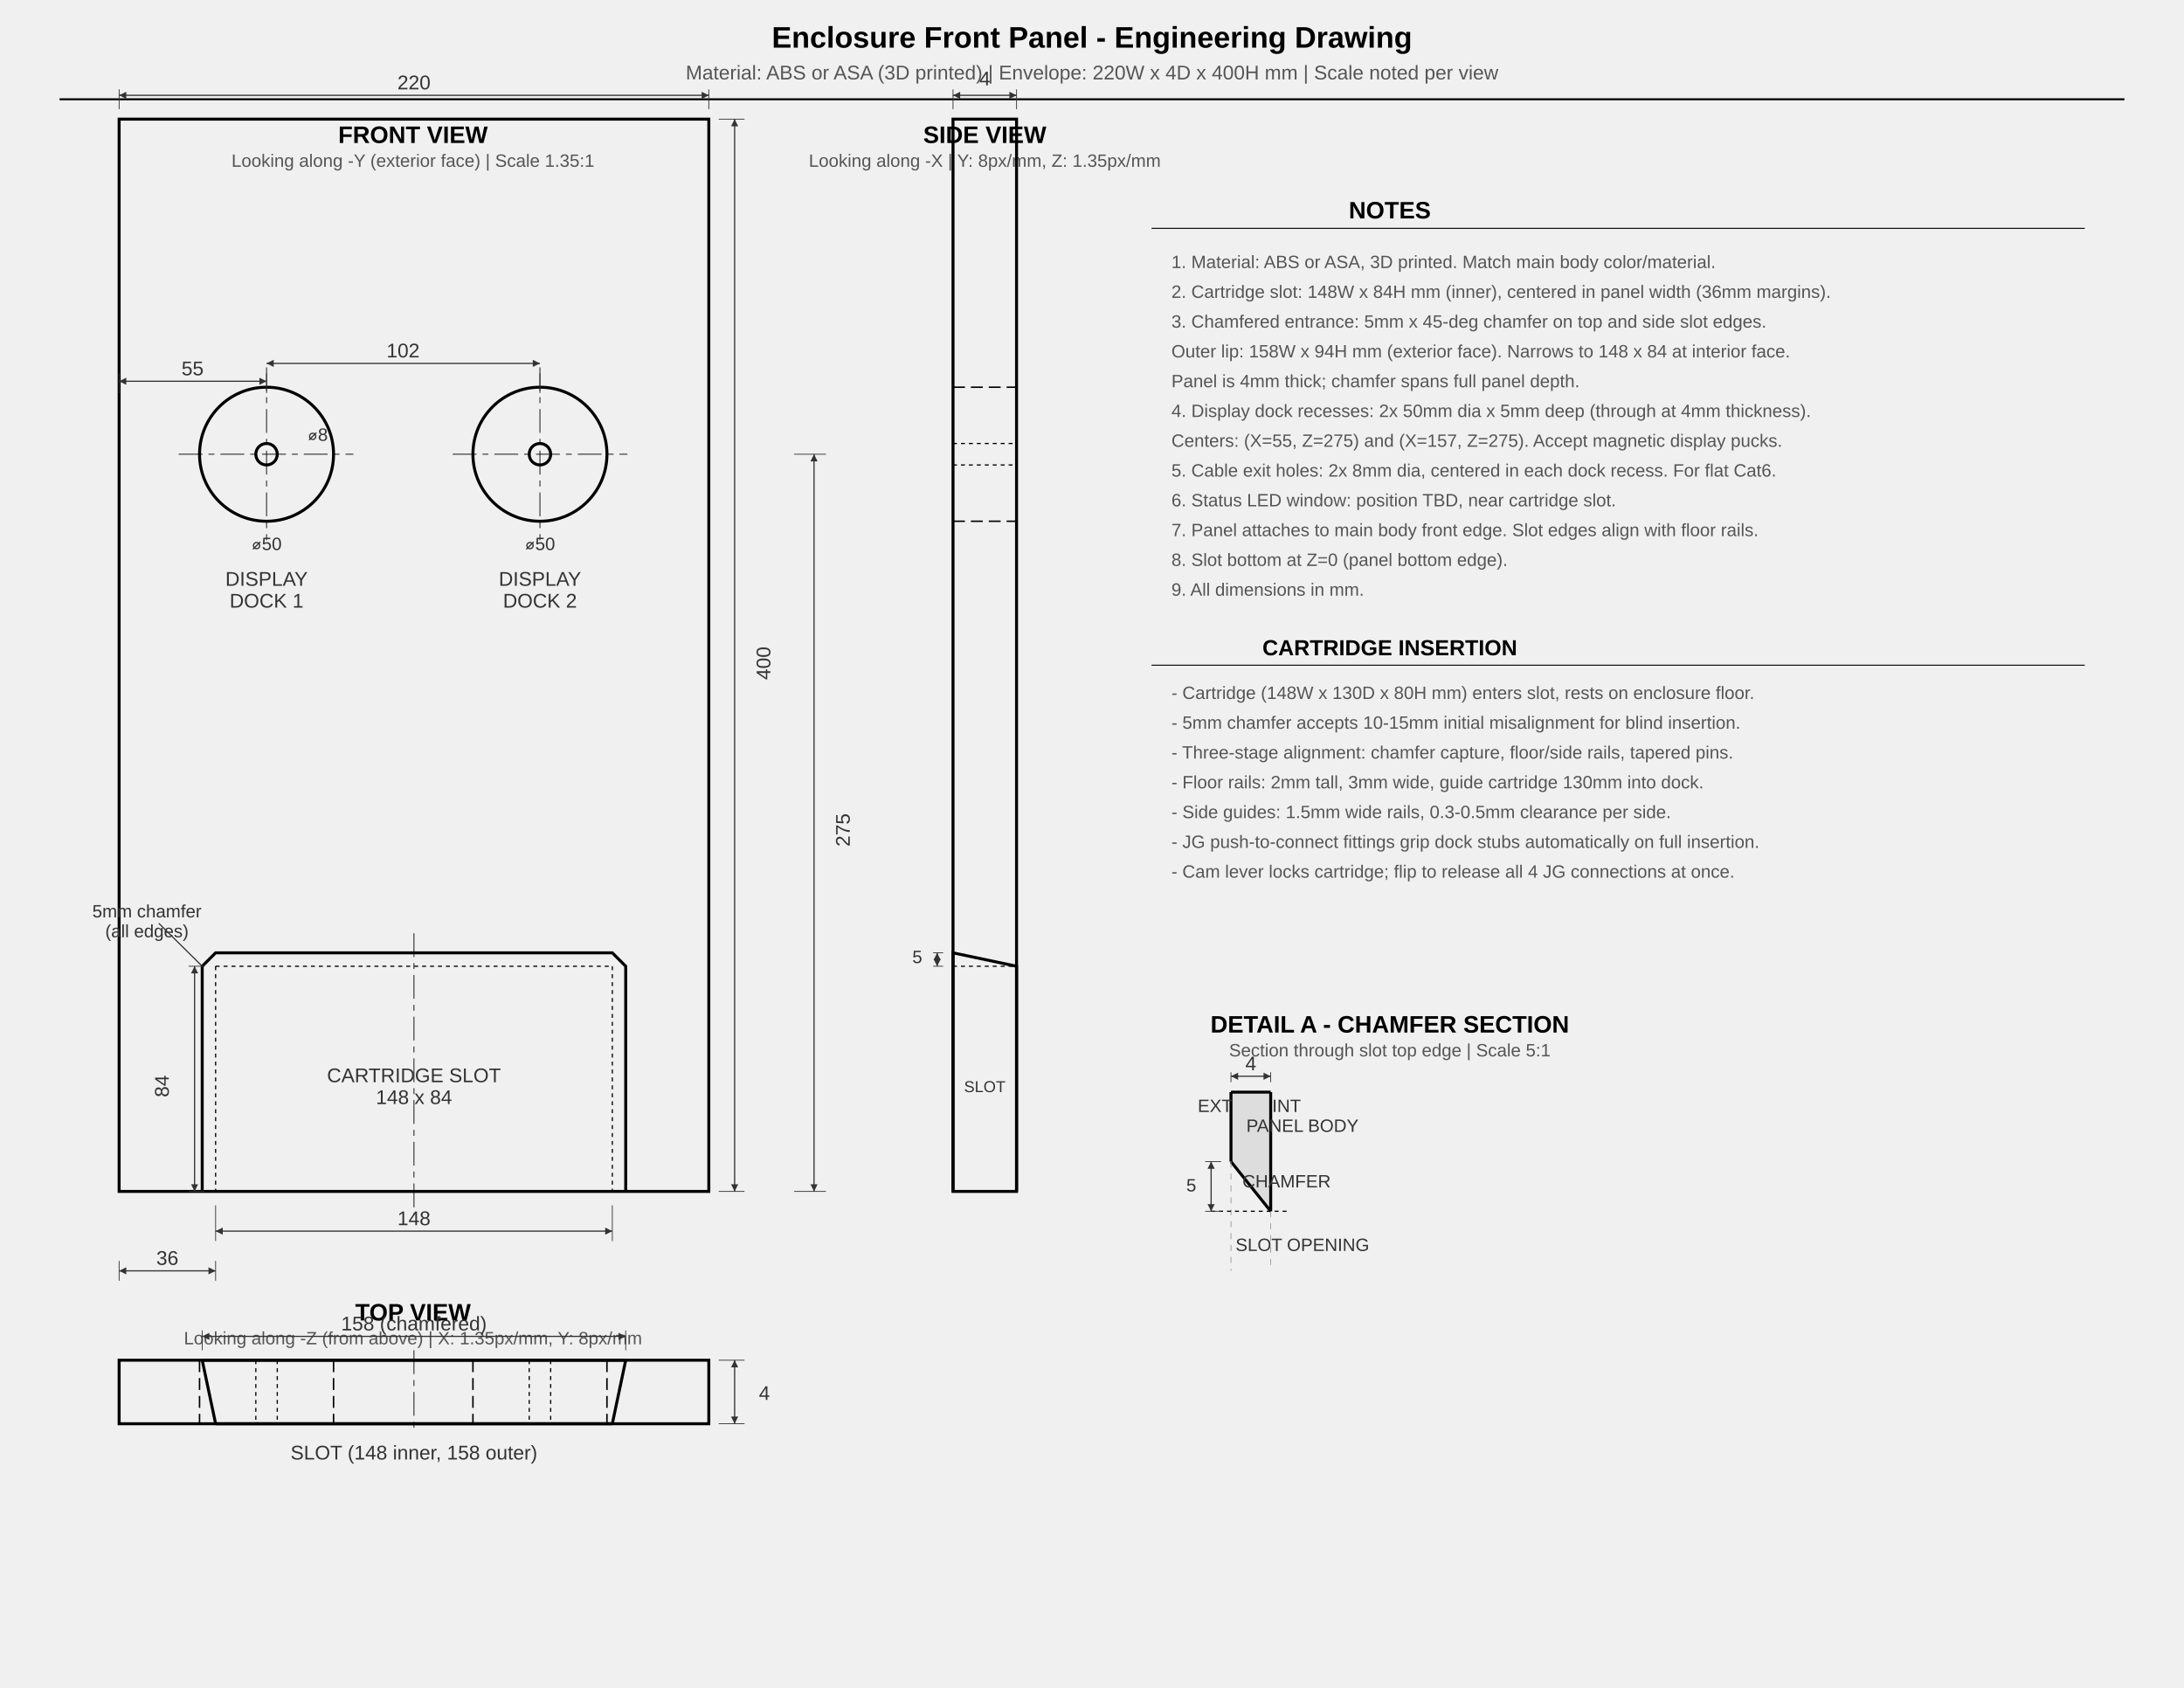
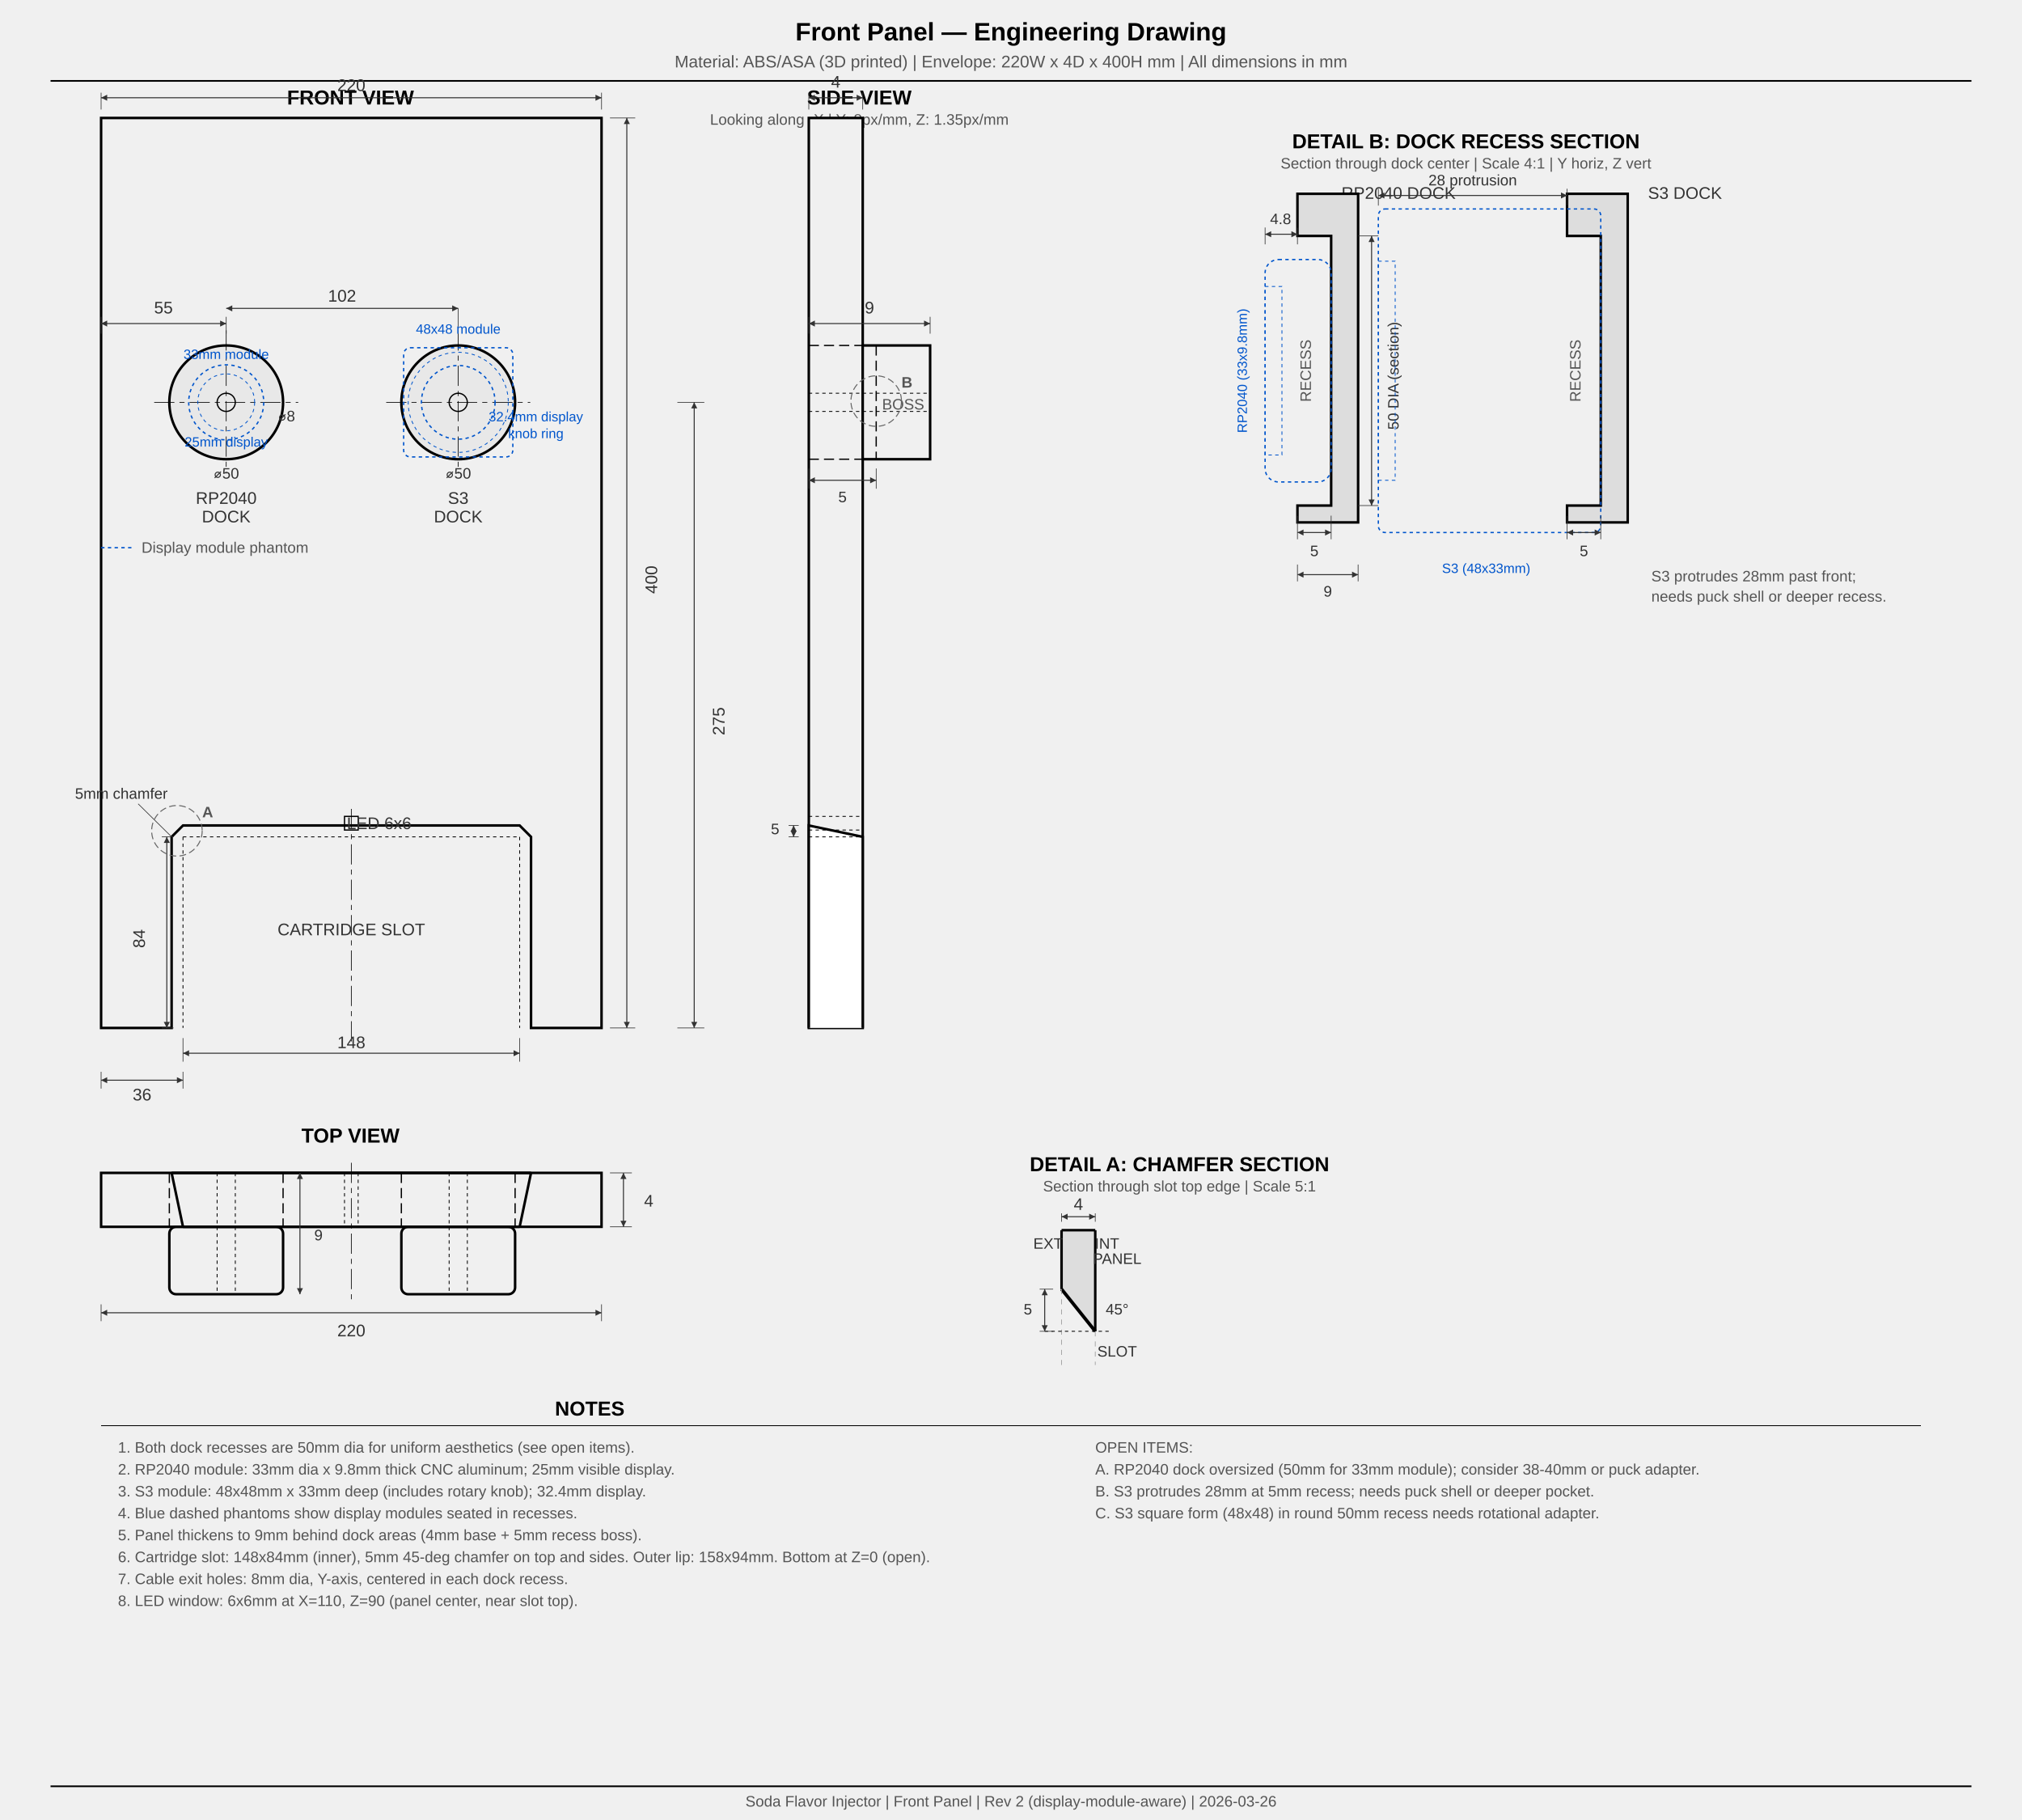
- <svg xmlns="http://www.w3.org/2000/svg" viewBox="0 0 1100 850" width="1100" height="850" font-family="Arial, Helvetica, sans-serif">
+ <svg xmlns="http://www.w3.org/2000/svg" viewBox="0 0 1200 1080" width="1200" height="1080" font-family="Arial, Helvetica, sans-serif">
  <style>
-     .outline { fill: none; stroke: #000; stroke-width: 1.5; }
-     .outline-thin { fill: none; stroke: #000; stroke-width: 0.75; }
-     .hidden { fill: none; stroke: #000; stroke-width: 0.75; stroke-dasharray: 6,3; }
-     .hidden-thin { fill: none; stroke: #000; stroke-width: 0.6; stroke-dasharray: 2,2; }
-     .center { fill: none; stroke: #000; stroke-width: 0.4; stroke-dasharray: 12,3,3,3; }
-     .dim { fill: none; stroke: #333; stroke-width: 0.6; }
-     .ext { fill: none; stroke: #333; stroke-width: 0.4; }
-     .dim-text { font-size: 10px; fill: #333; text-anchor: middle; }
-     .dim-sm { font-size: 9px; fill: #333; text-anchor: middle; }
-     .label { font-size: 10px; fill: #333; text-anchor: middle; }
-     .viewlbl { font-size: 12px; font-weight: bold; fill: #000; text-anchor: middle; }
-     .note { font-size: 9px; fill: #555; }
-     .title-text { font-size: 15px; fill: #000; font-weight: bold; text-anchor: middle; }
-     .subtitle { font-size: 10px; fill: #555; text-anchor: middle; }
-     .arrow { fill: #333; stroke: none; }
+     .outline     { fill: none; stroke: #000; stroke-width: 1.5; }
+     .outline-thin{ fill: none; stroke: #000; stroke-width: 0.75; }
+     .hidden      { fill: none; stroke: #000; stroke-width: 0.75; stroke-dasharray: 6,3; }
+     .hidden-thin { fill: none; stroke: #000; stroke-width: 0.5; stroke-dasharray: 2,2; }
+     .center      { fill: none; stroke: #000; stroke-width: 0.4; stroke-dasharray: 12,3,3,3; }
+     .phantom     { fill: none; stroke: #0055cc; stroke-width: 0.8; stroke-dasharray: 2,2; }
+     .phantom-thin{ fill: none; stroke: #0055cc; stroke-width: 0.5; stroke-dasharray: 2,2; }
+     .dim         { fill: none; stroke: #333; stroke-width: 0.6; }
+     .ext         { fill: none; stroke: #333; stroke-width: 0.4; }
+     .dim-text    { font-size: 10px; fill: #333; text-anchor: middle; }
+     .dim-sm      { font-size: 9px; fill: #333; text-anchor: middle; }
+     .label       { font-size: 10px; fill: #333; text-anchor: middle; }
+     .viewlbl     { font-size: 12px; font-weight: bold; fill: #000; text-anchor: middle; }
+     .note        { font-size: 9px; fill: #555; }
+     .title-text  { font-size: 15px; fill: #000; font-weight: bold; text-anchor: middle; }
+     .subtitle    { font-size: 10px; fill: #555; text-anchor: middle; }
+     .detail-circ { fill: none; stroke: #666; stroke-width: 0.6; stroke-dasharray: 4,2; }
+     .fill-light  { fill: #f0f0f0; stroke: none; }
+     .fill-recess { fill: #e8e8e8; stroke: none; }
+     .phant-label { font-size: 8px; fill: #0055cc; text-anchor: middle; }
  </style>
  <defs>
    <marker id="arrow" viewBox="0 0 10 10" refX="10" refY="5" markerWidth="6" markerHeight="6" orient="auto-start-reverse">
      <path d="M 0 0 L 10 5 L 0 10 z" fill="#333" />
    </marker>
  </defs>
-   <text x="550" y="24" class="title-text">Enclosure Front Panel - Engineering Drawing</text>
-   <text x="550" y="40" class="subtitle">Material: ABS or ASA (3D printed) | Envelope: 220W x 4D x 400H mm | Scale noted per view</text>
-   <line x1="30" y1="50" x2="1070" y2="50" stroke="#000" stroke-width="1" />
+   <text x="600" y="24" class="title-text">Front Panel — Engineering Drawing</text>
+   <text x="600" y="40" class="subtitle">Material: ABS/ASA (3D printed) | Envelope: 220W x 4D x 400H mm | All dimensions in mm</text>
+   <line x1="30" y1="48" x2="1170" y2="48" stroke="#000" stroke-width="1" />
  <g id="front-view">
-     <text x="208" y="72" class="viewlbl">FRONT VIEW</text>
-     <text x="208" y="84" class="note" text-anchor="middle">Looking along -Y (exterior face) | Scale 1.35:1</text>
-     <rect x="60" y="60" width="297" height="540" class="outline" />
-     <path d="M 101.85,600 L 101.85,486.6 L 108.6,479.85 L 308.4,479.85 L 315.15,486.6 L 315.15,600" fill="none" stroke="#000" stroke-width="1.5" />
-     <line x1="108.6" y1="486.6" x2="108.6" y2="600" class="hidden-thin" />
-     <line x1="308.4" y1="486.6" x2="308.4" y2="600" class="hidden-thin" />
-     <line x1="108.6" y1="486.6" x2="308.4" y2="486.6" class="hidden-thin" />
-     <line x1="208.5" y1="470" x2="208.5" y2="612" class="center" />
-     <circle cx="134.25" cy="228.75" r="33.75" class="outline" />
-     <circle cx="134.25" cy="228.75" r="5.4" class="outline" />
-     <line x1="134.25" y1="185" x2="134.25" y2="272" class="center" />
-     <line x1="90" y1="228.75" x2="178" y2="228.75" class="center" />
-     <circle cx="271.95" cy="228.75" r="33.75" class="outline" />
-     <circle cx="271.95" cy="228.75" r="5.4" class="outline" />
-     <line x1="271.95" y1="185" x2="271.95" y2="272" class="center" />
-     <line x1="228" y1="228.75" x2="316" y2="228.75" class="center" />
-     <line x1="60" y1="55" x2="60" y2="45" class="ext" />
-     <line x1="357" y1="55" x2="357" y2="45" class="ext" />
-     <line x1="60" y1="48" x2="357" y2="48" class="dim" marker-start="url(#arrow)" marker-end="url(#arrow)" />
-     <text x="208.5" y="45" class="dim-text">220</text>
-     <line x1="362" y1="60" x2="375" y2="60" class="ext" />
-     <line x1="362" y1="600" x2="375" y2="600" class="ext" />
-     <line x1="370" y1="60" x2="370" y2="600" class="dim" marker-start="url(#arrow)" marker-end="url(#arrow)" />
-     <text x="388" y="334" class="dim-text" transform="rotate(-90, 388, 334)">400</text>
-     <line x1="108.6" y1="607" x2="108.6" y2="625" class="ext" />
-     <line x1="308.4" y1="607" x2="308.4" y2="625" class="ext" />
-     <line x1="108.6" y1="620" x2="308.4" y2="620" class="dim" marker-start="url(#arrow)" marker-end="url(#arrow)" />
-     <text x="208.5" y="617" class="dim-text">148</text>
-     <line x1="95" y1="486.6" x2="103" y2="486.6" class="ext" />
-     <line x1="95" y1="600" x2="103" y2="600" class="ext" />
-     <line x1="98" y1="486.6" x2="98" y2="600" class="dim" marker-start="url(#arrow)" marker-end="url(#arrow)" />
-     <text x="85" y="547" class="dim-text" transform="rotate(-90, 85, 547)">84</text>
-     <line x1="60" y1="635" x2="60" y2="645" class="ext" />
-     <line x1="108.6" y1="635" x2="108.6" y2="645" class="ext" />
-     <line x1="60" y1="640" x2="108.6" y2="640" class="dim" marker-start="url(#arrow)" marker-end="url(#arrow)" />
-     <text x="84.3" y="637" class="dim-text">36</text>
-     <line x1="101.85" y1="486.6" x2="80" y2="465" class="dim" />
-     <text x="74" y="462" class="dim-sm" text-anchor="end">5mm chamfer</text>
-     <text x="74" y="472" class="dim-sm" text-anchor="end">(all edges)</text>
+     <text x="208" y="62" class="viewlbl">FRONT VIEW</text>
+     <path d="M 60,70 L 357,70 L 357,610 L 315.15,610 L 315.15,496.6              L 308.4,489.85 L 108.6,489.85 L 101.85,496.6 L 101.85,610              L 60,610 Z" class="fill-light" />
+     <path d="M 60,70 L 357,70 L 357,610 L 315.15,610 L 315.15,496.6              L 308.4,489.85 L 108.6,489.85 L 101.85,496.6 L 101.85,610              L 60,610 Z" class="outline" />
+     <line x1="108.6" y1="496.6" x2="108.6" y2="610" class="hidden-thin" />
+     <line x1="308.4" y1="496.6" x2="308.4" y2="610" class="hidden-thin" />
+     <line x1="108.6" y1="496.6" x2="308.4" y2="496.6" class="hidden-thin" />
+     <line x1="208.5" y1="480" x2="208.5" y2="618" class="center" />
+     <circle cx="134.25" cy="238.75" r="33.75" class="fill-recess" />
+     <circle cx="134.25" cy="238.75" r="33.75" class="outline" />
+     <line x1="134.25" y1="196" x2="134.25" y2="281" class="center" />
+     <line x1="91.5" y1="238.75" x2="177" y2="238.75" class="center" />
+     <circle cx="134.25" cy="238.75" r="5.4" class="outline-thin" />
+     <circle cx="134.25" cy="238.75" r="22.275" class="phantom" />
+     <circle cx="134.25" cy="238.75" r="16.875" class="phantom-thin" />
+     <circle cx="271.95" cy="238.75" r="33.75" class="fill-recess" />
+     <circle cx="271.95" cy="238.75" r="33.75" class="outline" />
+     <line x1="271.95" y1="196" x2="271.95" y2="281" class="center" />
+     <line x1="229.2" y1="238.75" x2="314.7" y2="238.75" class="center" />
+     <circle cx="271.95" cy="238.75" r="5.4" class="outline-thin" />
+     <rect x="239.55" y="206.35" width="64.8" height="64.8" rx="4" ry="4" class="phantom" />
+     <circle cx="271.95" cy="238.75" r="29.7" class="phantom-thin" />
+     <circle cx="271.95" cy="238.75" r="21.87" class="phantom" />
+     <rect x="204.45" y="484.45" width="8.1" height="8.1" class="outline-thin" />
+     <line x1="60" y1="65" x2="60" y2="55" class="ext" />
+     <line x1="357" y1="65" x2="357" y2="55" class="ext" />
+     <line x1="60" y1="58" x2="357" y2="58" class="dim" marker-start="url(#arrow)" marker-end="url(#arrow)" />
+     <text x="208.5" y="54" class="dim-text">220</text>
+     <line x1="362" y1="70" x2="377" y2="70" class="ext" />
+     <line x1="362" y1="610" x2="377" y2="610" class="ext" />
+     <line x1="372" y1="70" x2="372" y2="610" class="dim" marker-start="url(#arrow)" marker-end="url(#arrow)" />
+     <text x="390" y="344" class="dim-text" transform="rotate(-90,390,344)">400</text>
+     <line x1="108.6" y1="616" x2="108.6" y2="630" class="ext" />
+     <line x1="308.4" y1="616" x2="308.4" y2="630" class="ext" />
+     <line x1="108.6" y1="625" x2="308.4" y2="625" class="dim" marker-start="url(#arrow)" marker-end="url(#arrow)" />
+     <text x="208.5" y="622" class="dim-text">148</text>
+     <line x1="96" y1="496.6" x2="103" y2="496.6" class="ext" />
+     <line x1="96" y1="610" x2="103" y2="610" class="ext" />
+     <line x1="99" y1="496.6" x2="99" y2="610" class="dim" marker-start="url(#arrow)" marker-end="url(#arrow)" />
+     <text x="86" y="557" class="dim-text" transform="rotate(-90,86,557)">84</text>
+     <line x1="60" y1="636" x2="60" y2="646" class="ext" />
+     <line x1="108.6" y1="636" x2="108.6" y2="646" class="ext" />
+     <line x1="60" y1="641" x2="108.6" y2="641" class="dim" marker-start="url(#arrow)" marker-end="url(#arrow)" />
+     <text x="84.3" y="653" class="dim-text">36</text>
+     <line x1="101.85" y1="496.6" x2="82" y2="477" class="ext" />
+     <text x="72" y="474" class="dim-sm" text-anchor="end">5mm chamfer</text>
    <line x1="60" y1="198" x2="60" y2="188" class="ext" />
    <line x1="134.25" y1="198" x2="134.25" y2="188" class="ext" />
    <line x1="60" y1="192" x2="134.25" y2="192" class="dim" marker-start="url(#arrow)" marker-end="url(#arrow)" />
-     <text x="97" y="189" class="dim-text">55</text>
-     <line x1="271.95" y1="198" x2="271.95" y2="188" class="ext" />
+     <text x="97" y="186" class="dim-text">55</text>
+     <line x1="271.95" y1="198" x2="271.95" y2="183" class="ext" />
    <line x1="134.25" y1="183" x2="271.95" y2="183" class="dim" marker-start="url(#arrow)" marker-end="url(#arrow)" />
-     <text x="203" y="180" class="dim-text">102</text>
-     <line x1="400" y1="228.75" x2="416" y2="228.75" class="ext" />
-     <line x1="400" y1="600" x2="416" y2="600" class="ext" />
-     <line x1="410" y1="228.75" x2="410" y2="600" class="dim" marker-start="url(#arrow)" marker-end="url(#arrow)" />
-     <text x="428" y="418" class="dim-text" transform="rotate(-90, 428, 418)">275</text>
-     <text x="134.25" y="277" class="dim-sm">⌀50</text>
-     <text x="271.95" y="277" class="dim-sm">⌀50</text>
-     <text x="160" y="222" class="dim-sm">⌀8</text>
-     <text x="208.5" y="545" class="label">CARTRIDGE SLOT</text>
-     <text x="208.5" y="556" class="label">148 x 84</text>
-     <text x="134.25" y="295" class="label">DISPLAY</text>
-     <text x="134.25" y="306" class="label">DOCK 1</text>
-     <text x="271.95" y="295" class="label">DISPLAY</text>
-     <text x="271.95" y="306" class="label">DOCK 2</text>
+     <text x="203" y="179" class="dim-text">102</text>
+     <line x1="402" y1="238.75" x2="418" y2="238.75" class="ext" />
+     <line x1="402" y1="610" x2="418" y2="610" class="ext" />
+     <line x1="412" y1="238.75" x2="412" y2="610" class="dim" marker-start="url(#arrow)" marker-end="url(#arrow)" />
+     <text x="430" y="428" class="dim-text" transform="rotate(-90,430,428)">275</text>
+     <text x="134.25" y="284" class="dim-sm">⌀50</text>
+     <text x="271.95" y="284" class="dim-sm">⌀50</text>
+     <text x="170" y="250" class="dim-sm">⌀8</text>
+     <text x="134.25" y="299" class="label">RP2040</text>
+     <text x="134.25" y="310" class="label">DOCK</text>
+     <text x="271.95" y="299" class="label">S3</text>
+     <text x="271.95" y="310" class="label">DOCK</text>
+     <text x="134.25" y="213" class="phant-label">33mm module</text>
+     <text x="134.25" y="265" class="phant-label">25mm display</text>
+     <text x="271.95" y="198" class="phant-label">48x48 module</text>
+     <text x="318" y="250" class="phant-label" text-anchor="start">32.4mm display</text>
+     <text x="318" y="260" class="phant-label" text-anchor="start">knob ring</text>
+     <text x="225" y="492" class="label">LED 6x6</text>
+     <text x="208.5" y="555" class="label">CARTRIDGE SLOT</text>
+     <line x1="60" y1="325" x2="80" y2="325" class="phantom" />
+     <text x="84" y="328" class="note" text-anchor="start">Display module phantom</text>
  </g>
  <g id="side-view">
-     <text x="496" y="72" class="viewlbl">SIDE VIEW</text>
-     <text x="496" y="84" class="note" text-anchor="middle">Looking along -X | Y: 8px/mm, Z: 1.35px/mm</text>
-     <rect x="480" y="60" width="32" height="540" class="outline" />
-     <path d="M 480,600 L 480,479.85 L 512,486.6 L 512,600" class="outline" />
-     <line x1="480" y1="486.6" x2="512" y2="486.6" class="hidden-thin" />
-     <line x1="480" y1="195" x2="512" y2="195" class="hidden" />
-     <line x1="480" y1="262.5" x2="512" y2="262.5" class="hidden" />
-     <line x1="480" y1="223.35" x2="512" y2="223.35" class="hidden-thin" />
-     <line x1="480" y1="234.15" x2="512" y2="234.15" class="hidden-thin" />
-     <line x1="480" y1="55" x2="480" y2="45" class="ext" />
-     <line x1="512" y1="55" x2="512" y2="45" class="ext" />
-     <line x1="480" y1="48" x2="512" y2="48" class="dim" marker-start="url(#arrow)" marker-end="url(#arrow)" />
-     <text x="496" y="43" class="dim-text">4</text>
-     <line x1="470" y1="479.85" x2="475" y2="479.85" class="ext" />
-     <line x1="470" y1="486.6" x2="475" y2="486.6" class="ext" />
-     <line x1="472" y1="479.85" x2="472" y2="486.6" class="dim" marker-start="url(#arrow)" marker-end="url(#arrow)" />
-     <text x="462" y="485" class="dim-sm" text-anchor="end">5</text>
-     <text x="496" y="550" class="label" style="font-size:8px">SLOT</text>
+     <text x="510" y="62" class="viewlbl">SIDE VIEW</text>
+     <text x="510" y="74" class="note" text-anchor="middle">Looking along -X | Y: 8px/mm, Z: 1.35px/mm</text>
+     <rect x="480" y="70" width="32" height="540" class="fill-light" />
+     <rect x="480" y="70" width="32" height="540" class="outline" />
+     <rect x="512" y="205" width="40" height="67.5" class="fill-light" />
+     <rect x="512" y="205" width="40" height="67.5" class="outline" />
+     <path d="M 480,610 L 480,489.85 L 512,496.6 L 512,610" fill="white" stroke="#000" stroke-width="1.5" />
+     <line x1="480" y1="496.6" x2="512" y2="496.6" class="hidden-thin" />
+     <line x1="480" y1="205" x2="512" y2="205" class="hidden" />
+     <line x1="480" y1="272.5" x2="512" y2="272.5" class="hidden" />
+     <line x1="520" y1="205" x2="520" y2="272.5" class="hidden" />
+     <line x1="480" y1="233.35" x2="552" y2="233.35" class="hidden-thin" />
+     <line x1="480" y1="244.15" x2="552" y2="244.15" class="hidden-thin" />
+     <line x1="480" y1="484.45" x2="512" y2="484.45" class="hidden-thin" />
+     <line x1="480" y1="492.55" x2="512" y2="492.55" class="hidden-thin" />
+     <line x1="480" y1="65" x2="480" y2="55" class="ext" />
+     <line x1="512" y1="65" x2="512" y2="55" class="ext" />
+     <line x1="480" y1="58" x2="512" y2="58" class="dim" marker-start="url(#arrow)" marker-end="url(#arrow)" />
+     <text x="496" y="52" class="dim-text">4</text>
+     <line x1="480" y1="198" x2="480" y2="188" class="ext" />
+     <line x1="552" y1="198" x2="552" y2="188" class="ext" />
+     <line x1="480" y1="192" x2="552" y2="192" class="dim" marker-start="url(#arrow)" marker-end="url(#arrow)" />
+     <text x="516" y="186" class="dim-text">9</text>
+     <line x1="480" y1="278" x2="480" y2="290" class="ext" />
+     <line x1="520" y1="278" x2="520" y2="290" class="ext" />
+     <line x1="480" y1="285" x2="520" y2="285" class="dim" marker-start="url(#arrow)" marker-end="url(#arrow)" />
+     <text x="500" y="298" class="dim-sm">5</text>
+     <line x1="474" y1="489.85" x2="468" y2="489.85" class="ext" />
+     <line x1="474" y1="496.6" x2="468" y2="496.6" class="ext" />
+     <line x1="471" y1="489.85" x2="471" y2="496.6" class="dim" marker-start="url(#arrow)" marker-end="url(#arrow)" />
+     <text x="460" y="495" class="dim-sm" text-anchor="end">5</text>
+     <text x="536" y="243" class="note" text-anchor="middle">BOSS</text>
  </g>
  <g id="top-view">
-     <text x="208" y="665" class="viewlbl">TOP VIEW</text>
-     <text x="208" y="677" class="note" text-anchor="middle">Looking along -Z (from above) | X: 1.35px/mm, Y: 8px/mm</text>
-     <rect x="60" y="685" width="297" height="32" class="outline" />
-     <line x1="101.85" y1="685" x2="108.6" y2="717" class="outline" />
-     <line x1="315.15" y1="685" x2="308.4" y2="717" class="outline" />
-     <line x1="101.85" y1="685" x2="315.15" y2="685" class="outline" />
-     <line x1="108.6" y1="717" x2="308.4" y2="717" class="outline" />
-     <line x1="100.5" y1="685" x2="100.5" y2="717" class="hidden" />
-     <line x1="168" y1="685" x2="168" y2="717" class="hidden" />
-     <line x1="238.2" y1="685" x2="238.2" y2="717" class="hidden" />
-     <line x1="305.7" y1="685" x2="305.7" y2="717" class="hidden" />
-     <line x1="128.85" y1="685" x2="128.85" y2="717" class="hidden-thin" />
-     <line x1="139.65" y1="685" x2="139.65" y2="717" class="hidden-thin" />
-     <line x1="266.55" y1="685" x2="266.55" y2="717" class="hidden-thin" />
-     <line x1="277.35" y1="685" x2="277.35" y2="717" class="hidden-thin" />
-     <line x1="208.5" y1="680" x2="208.5" y2="722" class="center" />
-     <line x1="362" y1="685" x2="375" y2="685" class="ext" />
-     <line x1="362" y1="717" x2="375" y2="717" class="ext" />
-     <line x1="370" y1="685" x2="370" y2="717" class="dim" marker-start="url(#arrow)" marker-end="url(#arrow)" />
-     <text x="385" y="705" class="dim-text">4</text>
-     <line x1="101.85" y1="680" x2="101.85" y2="670" class="ext" />
-     <line x1="315.15" y1="680" x2="315.15" y2="670" class="ext" />
-     <line x1="101.85" y1="673" x2="315.15" y2="673" class="dim" marker-start="url(#arrow)" marker-end="url(#arrow)" />
-     <text x="208.5" y="670" class="dim-text">158 (chamfered)</text>
-     <text x="208.5" y="735" class="label">SLOT (148 inner, 158 outer)</text>
+     <text x="208" y="678" class="viewlbl">TOP VIEW</text>
+     <rect x="60" y="696" width="297" height="32" class="fill-light" />
+     <rect x="60" y="696" width="297" height="32" class="outline" />
+     <line x1="101.85" y1="696" x2="108.6" y2="728" class="outline" />
+     <line x1="315.15" y1="696" x2="308.4" y2="728" class="outline" />
+     <line x1="101.85" y1="696" x2="315.15" y2="696" class="outline" />
+     <line x1="108.6" y1="728" x2="308.4" y2="728" class="outline" />
+     <line x1="100.5" y1="696" x2="100.5" y2="728" class="hidden" />
+     <line x1="168" y1="696" x2="168" y2="728" class="hidden" />
+     <line x1="238.2" y1="696" x2="238.2" y2="728" class="hidden" />
+     <line x1="305.7" y1="696" x2="305.7" y2="728" class="hidden" />
+     <rect x="100.5" y="728" width="67.5" height="40" rx="4" ry="4" class="outline" />
+     <rect x="238.2" y="728" width="67.5" height="40" rx="4" ry="4" class="outline" />
+     <line x1="128.85" y1="696" x2="128.85" y2="768" class="hidden-thin" />
+     <line x1="139.65" y1="696" x2="139.65" y2="768" class="hidden-thin" />
+     <line x1="266.55" y1="696" x2="266.55" y2="768" class="hidden-thin" />
+     <line x1="277.35" y1="696" x2="277.35" y2="768" class="hidden-thin" />
+     <line x1="204.45" y1="696" x2="204.45" y2="728" class="hidden-thin" />
+     <line x1="212.55" y1="696" x2="212.55" y2="728" class="hidden-thin" />
+     <line x1="208.5" y1="690" x2="208.5" y2="774" class="center" />
+     <line x1="60" y1="774" x2="60" y2="784" class="ext" />
+     <line x1="357" y1="774" x2="357" y2="784" class="ext" />
+     <line x1="60" y1="779" x2="357" y2="779" class="dim" marker-start="url(#arrow)" marker-end="url(#arrow)" />
+     <text x="208.5" y="793" class="dim-text">220</text>
+     <line x1="362" y1="696" x2="375" y2="696" class="ext" />
+     <line x1="362" y1="728" x2="375" y2="728" class="ext" />
+     <line x1="370" y1="696" x2="370" y2="728" class="dim" marker-start="url(#arrow)" marker-end="url(#arrow)" />
+     <text x="385" y="716" class="dim-text">4</text>
+     <line x1="178" y1="696" x2="178" y2="768" class="dim" marker-start="url(#arrow)" marker-end="url(#arrow)" />
+     <text x="189" y="736" class="dim-sm">9</text>
  </g>
  <g id="detail-chamfer">
-     <text x="700" y="520" class="viewlbl">DETAIL A - CHAMFER SECTION</text>
-     <text x="700" y="532" class="note" text-anchor="middle">Section through slot top edge | Scale 5:1</text>
-     <path d="M 620,585 L 620,550 L 640,550 L 640,610 Z" fill="#ddd" stroke="none" />
-     <line x1="620" y1="585" x2="620" y2="550" class="outline" />
-     <line x1="640" y1="610" x2="640" y2="550" class="outline" />
-     <line x1="620" y1="550" x2="640" y2="550" class="outline" />
-     <line x1="620" y1="585" x2="640" y2="610" class="outline" stroke-width="2" />
-     <line x1="620" y1="585" x2="620" y2="640" stroke="#999" stroke-width="0.4" stroke-dasharray="3,3" />
-     <line x1="640" y1="610" x2="640" y2="640" stroke="#999" stroke-width="0.4" stroke-dasharray="3,3" />
-     <line x1="610" y1="610" x2="650" y2="610" class="hidden-thin" />
-     <line x1="615" y1="585" x2="607" y2="585" class="ext" />
-     <line x1="615" y1="610" x2="607" y2="610" class="ext" />
-     <line x1="610" y1="585" x2="610" y2="610" class="dim" marker-start="url(#arrow)" marker-end="url(#arrow)" />
-     <text x="600" y="600" class="dim-sm" text-anchor="end">5</text>
-     <line x1="620" y1="545" x2="620" y2="540" class="ext" />
-     <line x1="640" y1="545" x2="640" y2="540" class="ext" />
-     <line x1="620" y1="542" x2="640" y2="542" class="dim" marker-start="url(#arrow)" marker-end="url(#arrow)" />
-     <text x="630" y="539" class="dim-text">4</text>
-     <text x="656" y="570" class="dim-sm">PANEL BODY</text>
-     <text x="656" y="630" class="dim-sm">SLOT OPENING</text>
-     <text x="612" y="560" class="dim-sm" text-anchor="end">EXT</text>
-     <text x="648" y="560" class="dim-sm">INT</text>
-     <text x="648" y="598" class="dim-sm">CHAMFER</text>
+     <text x="700" y="695" class="viewlbl">DETAIL A: CHAMFER SECTION</text>
+     <text x="700" y="707" class="note" text-anchor="middle">Section through slot top edge | Scale 5:1</text>
+     <circle cx="105" cy="493" r="15" class="detail-circ" />
+     <text x="120" y="485" class="note" style="font-weight:bold">A</text>
+     <path d="M 630,765 L 630,730 L 650,730 L 650,790 Z" fill="#ddd" stroke="none" />
+     <line x1="630" y1="765" x2="630" y2="730" class="outline" />
+     <line x1="650" y1="790" x2="650" y2="730" class="outline" />
+     <line x1="630" y1="730" x2="650" y2="730" class="outline" />
+     <line x1="630" y1="765" x2="650" y2="790" stroke="#000" stroke-width="2" />
+     <line x1="630" y1="765" x2="630" y2="810" stroke="#999" stroke-width="0.4" stroke-dasharray="3,3" />
+     <line x1="650" y1="790" x2="650" y2="810" stroke="#999" stroke-width="0.4" stroke-dasharray="3,3" />
+     <line x1="620" y1="790" x2="660" y2="790" class="hidden-thin" />
+     <line x1="625" y1="765" x2="617" y2="765" class="ext" />
+     <line x1="625" y1="790" x2="617" y2="790" class="ext" />
+     <line x1="620" y1="765" x2="620" y2="790" class="dim" marker-start="url(#arrow)" marker-end="url(#arrow)" />
+     <text x="610" y="780" class="dim-sm" text-anchor="end">5</text>
+     <line x1="630" y1="725" x2="630" y2="720" class="ext" />
+     <line x1="650" y1="725" x2="650" y2="720" class="ext" />
+     <line x1="630" y1="722" x2="650" y2="722" class="dim" marker-start="url(#arrow)" marker-end="url(#arrow)" />
+     <text x="640" y="718" class="dim-text">4</text>
+     <text x="663" y="750" class="dim-sm" text-anchor="start">PANEL</text>
+     <text x="663" y="805" class="dim-sm" text-anchor="start">SLOT</text>
+     <text x="622" y="741" class="dim-sm" text-anchor="end">EXT</text>
+     <text x="657" y="741" class="dim-sm" text-anchor="start">INT</text>
+     <text x="663" y="780" class="dim-sm" text-anchor="start">45°</text>
+   </g>
+   <g id="detail-recess">
+     <text x="870" y="88" class="viewlbl">DETAIL B: DOCK RECESS SECTION</text>
+     <text x="870" y="100" class="note" text-anchor="middle">Section through dock center | Scale 4:1 | Y horiz, Z vert</text>
+     <circle cx="520" cy="238" r="15" class="detail-circ" />
+     <text x="535" y="230" class="note" style="font-weight:bold">B</text>
+     <text x="830" y="118" class="label">RP2040 DOCK</text>
+     <path d="M 770,115 L 806,115 L 806,310 L 770,310 L 770,300 L 790,300 L 790,140 L 770,140 Z" fill="#ddd" stroke="none" />
+     <path d="M 770,115 L 806,115 L 806,310 L 770,310 L 770,300 L 790,300 L 790,140 L 770,140 Z" class="outline" />
+     <text x="778" y="220" class="note" transform="rotate(-90,778,220)" text-anchor="middle">RECESS</text>
+     <rect x="750.8" y="154" width="39.2" height="132" rx="8" ry="8" class="phantom" />
+     <rect x="750.8" y="170" width="10" height="100" class="phantom-thin" />
+     <text x="740" y="220" class="phant-label" transform="rotate(-90,740,220)">RP2040 (33x9.8mm)</text>
+     <line x1="750.8" y1="145" x2="750.8" y2="135" class="ext" />
+     <line x1="770" y1="145" x2="770" y2="135" class="ext" />
+     <line x1="750.8" y1="139" x2="770" y2="139" class="dim" marker-start="url(#arrow)" marker-end="url(#arrow)" />
+     <text x="760" y="133" class="dim-sm">4.8</text>
+     <line x1="770" y1="306" x2="770" y2="320" class="ext" />
+     <line x1="790" y1="306" x2="790" y2="320" class="ext" />
+     <line x1="770" y1="316" x2="790" y2="316" class="dim" marker-start="url(#arrow)" marker-end="url(#arrow)" />
+     <text x="780" y="330" class="dim-sm">5</text>
+     <line x1="770" y1="335" x2="770" y2="345" class="ext" />
+     <line x1="806" y1="335" x2="806" y2="345" class="ext" />
+     <line x1="770" y1="341" x2="806" y2="341" class="dim" marker-start="url(#arrow)" marker-end="url(#arrow)" />
+     <text x="788" y="354" class="dim-sm">9</text>
+     <line x1="806" y1="140" x2="818" y2="140" class="ext" />
+     <line x1="806" y1="300" x2="818" y2="300" class="ext" />
+     <line x1="814" y1="140" x2="814" y2="300" class="dim" marker-start="url(#arrow)" marker-end="url(#arrow)" />
+     <text x="830" y="223" class="dim-sm" transform="rotate(-90,830,223)">50 DIA (section)</text>
+     <text x="1000" y="118" class="label">S3 DOCK</text>
+     <path d="M 930,115 L 966,115 L 966,310 L 930,310 L 930,300 L 950,300 L 950,140 L 930,140 Z" fill="#ddd" stroke="none" />
+     <path d="M 930,115 L 966,115 L 966,310 L 930,310 L 930,300 L 950,300 L 950,140 L 930,140 Z" class="outline" />
+     <text x="938" y="220" class="note" transform="rotate(-90,938,220)" text-anchor="middle">RECESS</text>
+     <rect x="818" y="124" width="132" height="192" rx="4" ry="4" class="phantom" />
+     <rect x="818" y="155" width="10" height="130" class="phantom-thin" />
+     <text x="882" y="340" class="phant-label">S3 (48x33mm)</text>
+     <line x1="818" y1="122" x2="818" y2="112" class="ext" />
+     <line x1="930" y1="122" x2="930" y2="112" class="ext" />
+     <line x1="818" y1="116" x2="930" y2="116" class="dim" marker-start="url(#arrow)" marker-end="url(#arrow)" />
+     <text x="874" y="110" class="dim-sm">28 protrusion</text>
+     <line x1="930" y1="306" x2="930" y2="320" class="ext" />
+     <line x1="950" y1="306" x2="950" y2="320" class="ext" />
+     <line x1="930" y1="316" x2="950" y2="316" class="dim" marker-start="url(#arrow)" marker-end="url(#arrow)" />
+     <text x="940" y="330" class="dim-sm">5</text>
+     <text x="980" y="345" class="note">S3 protrudes 28mm past front;</text>
+     <text x="980" y="357" class="note">needs puck shell or deeper recess.</text>
  </g>
  <g id="notes">
-     <text x="700" y="110" class="viewlbl">NOTES</text>
-     <line x1="580" y1="115" x2="1050" y2="115" stroke="#000" stroke-width="0.5" />
-     <text x="590" y="135" class="note">1. Material: ABS or ASA, 3D printed. Match main body color/material.</text>
-     <text x="590" y="150" class="note">2. Cartridge slot: 148W x 84H mm (inner), centered in panel width (36mm margins).</text>
-     <text x="590" y="165" class="note">3. Chamfered entrance: 5mm x 45-deg chamfer on top and side slot edges.</text>
-     <text x="590" y="180" class="note">   Outer lip: 158W x 94H mm (exterior face). Narrows to 148 x 84 at interior face.</text>
-     <text x="590" y="195" class="note">   Panel is 4mm thick; chamfer spans full panel depth.</text>
-     <text x="590" y="210" class="note">4. Display dock recesses: 2x 50mm dia x 5mm deep (through at 4mm thickness).</text>
-     <text x="590" y="225" class="note">   Centers: (X=55, Z=275) and (X=157, Z=275). Accept magnetic display pucks.</text>
-     <text x="590" y="240" class="note">5. Cable exit holes: 2x 8mm dia, centered in each dock recess. For flat Cat6.</text>
-     <text x="590" y="255" class="note">6. Status LED window: position TBD, near cartridge slot.</text>
-     <text x="590" y="270" class="note">7. Panel attaches to main body front edge. Slot edges align with floor rails.</text>
-     <text x="590" y="285" class="note">8. Slot bottom at Z=0 (panel bottom edge).</text>
-     <text x="590" y="300" class="note">9. All dimensions in mm.</text>
-     <text x="700" y="330" class="viewlbl" style="font-size:11px">CARTRIDGE INSERTION</text>
-     <line x1="580" y1="335" x2="1050" y2="335" stroke="#000" stroke-width="0.5" />
-     <text x="590" y="352" class="note">- Cartridge (148W x 130D x 80H mm) enters slot, rests on enclosure floor.</text>
-     <text x="590" y="367" class="note">- 5mm chamfer accepts 10-15mm initial misalignment for blind insertion.</text>
-     <text x="590" y="382" class="note">- Three-stage alignment: chamfer capture, floor/side rails, tapered pins.</text>
-     <text x="590" y="397" class="note">- Floor rails: 2mm tall, 3mm wide, guide cartridge 130mm into dock.</text>
-     <text x="590" y="412" class="note">- Side guides: 1.5mm wide rails, 0.3-0.5mm clearance per side.</text>
-     <text x="590" y="427" class="note">- JG push-to-connect fittings grip dock stubs automatically on full insertion.</text>
-     <text x="590" y="442" class="note">- Cam lever locks cartridge; flip to release all 4 JG connections at once.</text>
-   </g>
+     <text x="350" y="840" class="viewlbl">NOTES</text>
+     <line x1="60" y1="846" x2="1140" y2="846" stroke="#000" stroke-width="0.5" />
+     <text x="70" y="862" class="note">1. Both dock recesses are 50mm dia for uniform aesthetics (see open items).</text>
+     <text x="70" y="875" class="note">2. RP2040 module: 33mm dia x 9.8mm thick CNC aluminum; 25mm visible display.</text>
+     <text x="70" y="888" class="note">3. S3 module: 48x48mm x 33mm deep (includes rotary knob); 32.4mm display.</text>
+     <text x="70" y="901" class="note">4. Blue dashed phantoms show display modules seated in recesses.</text>
+     <text x="70" y="914" class="note">5. Panel thickens to 9mm behind dock areas (4mm base + 5mm recess boss).</text>
+     <text x="70" y="927" class="note">6. Cartridge slot: 148x84mm (inner), 5mm 45-deg chamfer on top and sides. Outer lip: 158x94mm. Bottom at Z=0 (open).</text>
+     <text x="70" y="940" class="note">7. Cable exit holes: 8mm dia, Y-axis, centered in each dock recess.</text>
+     <text x="70" y="953" class="note">8. LED window: 6x6mm at X=110, Z=90 (panel center, near slot top).</text>
+     <text x="650" y="862" class="note">OPEN ITEMS:</text>
+     <text x="650" y="875" class="note">A. RP2040 dock oversized (50mm for 33mm module); consider 38-40mm or puck adapter.</text>
+     <text x="650" y="888" class="note">B. S3 protrudes 28mm at 5mm recess; needs puck shell or deeper pocket.</text>
+     <text x="650" y="901" class="note">C. S3 square form (48x48) in round 50mm recess needs rotational adapter.</text>
+   </g>
+   <line x1="30" y1="1060" x2="1170" y2="1060" stroke="#000" stroke-width="1" />
+   <text x="600" y="1072" class="note" text-anchor="middle">Soda Flavor Injector | Front Panel | Rev 2 (display-module-aware) | 2026-03-26</text>
</svg>
